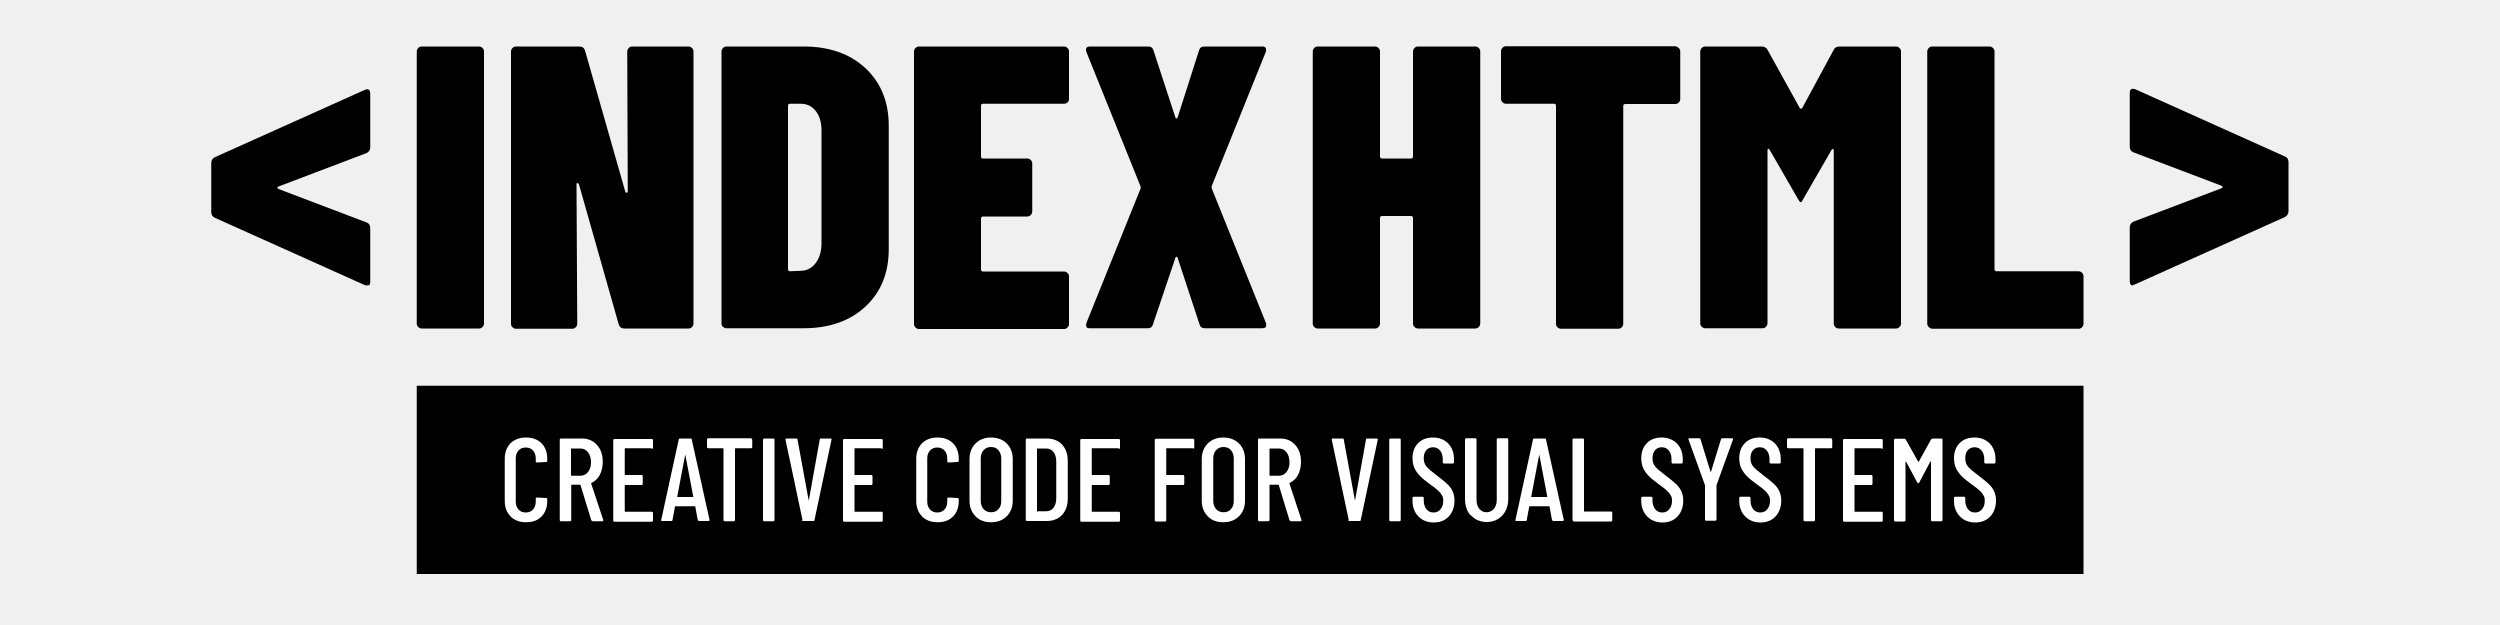
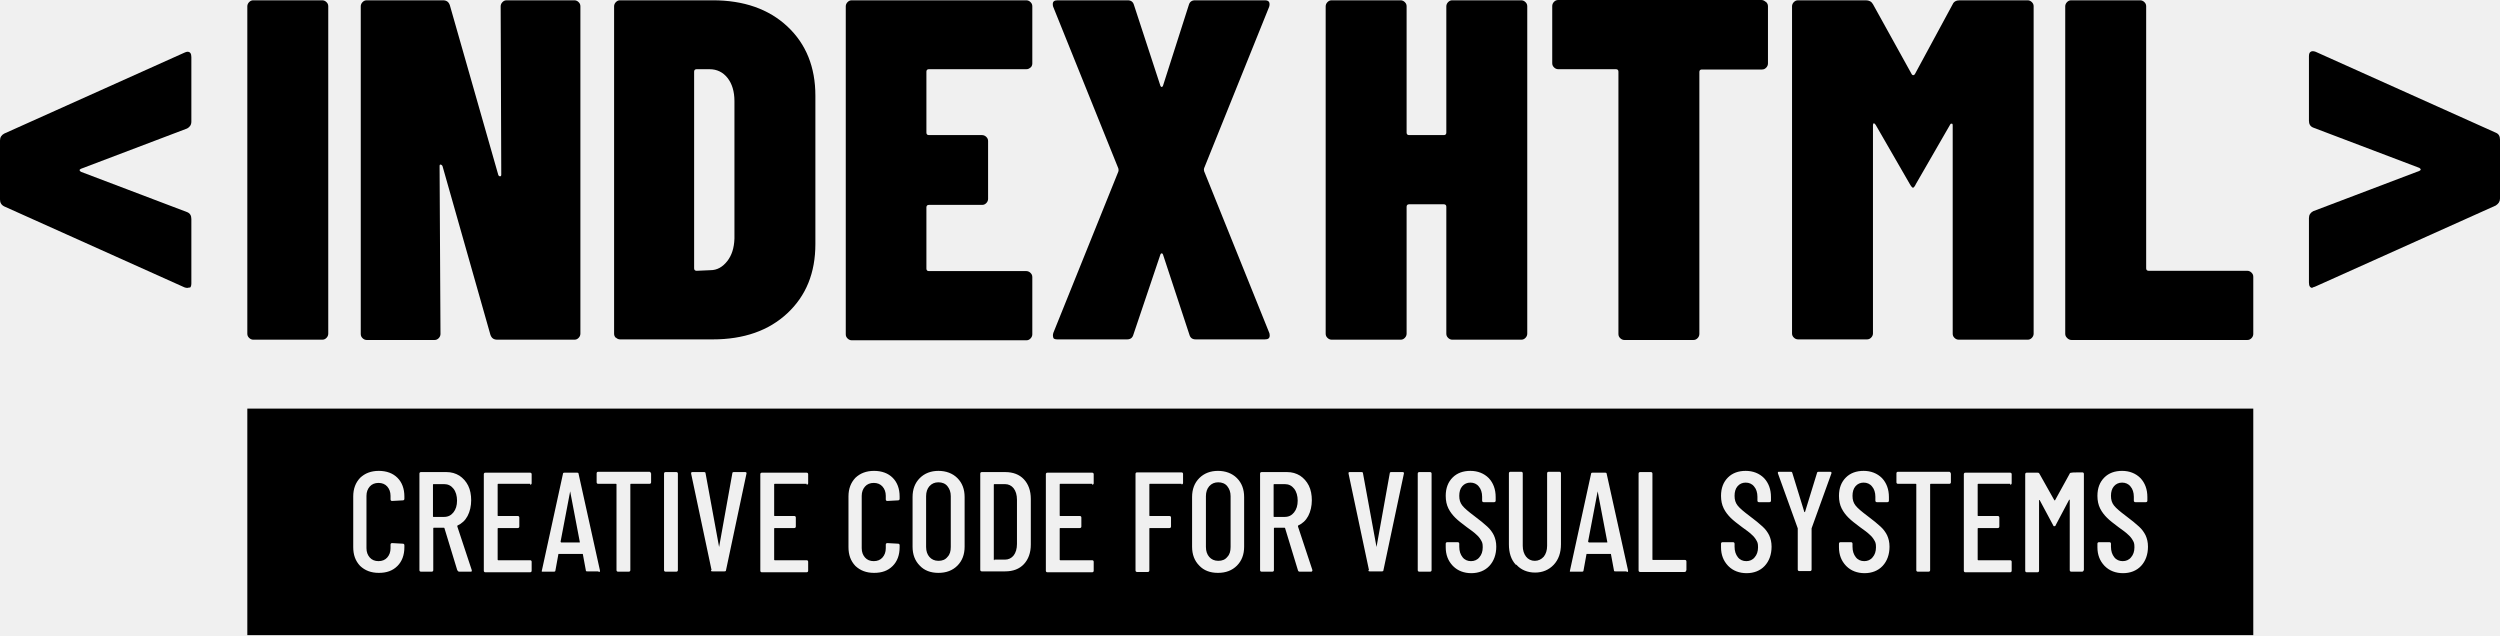
- <svg xmlns="http://www.w3.org/2000/svg" id="Livello_1" version="1.1" viewBox="0 0 1000 250">
-   <defs>
-     <style>
-       .st0 {
-         fill: #fff;
-       }
-     </style>
-   </defs>
+ <svg xmlns="http://www.w3.org/2000/svg" id="Livello_1" version="1.1" viewBox="0 0 830.9 211.1">
  <g>
-     <path d="M147.4,114c-.4.3-1,.2-1.6,0l-59.9-26.9c-1-.5-1.4-1.3-1.4-2.3v-19.6c0-1.1.5-1.8,1.4-2.3l59.9-26.9c.4-.2.8-.3,1-.3.9,0,1.3.6,1.3,1.8v21.4c0,1.1-.5,1.8-1.4,2.3l-35.3,13.4c-.6.3-.6.6,0,1l35.3,13.4c1,.4,1.4,1.2,1.4,2.3v21.4c0,.8-.2,1.3-.6,1.5Z" />
+     <path d="M62.9,95.5c-.4.3-1,.2-1.6,0L1.4,68.6c-1-.5-1.4-1.3-1.4-2.3v-19.6c0-1.1.5-1.8,1.4-2.3l59.9-26.9c.4-.2.8-.3,1-.3.9,0,1.3.6,1.3,1.8v21.4c0,1.1-.5,1.8-1.4,2.3l-35.3,13.4c-.6.3-.6.6,0,1l35.3,13.4c1,.4,1.4,1.2,1.4,2.3v21.4c0,.8-.2,1.3-.6,1.5v-.2Z" />
    <g>
-       <path d="M167.3,130.8c-.4-.4-.6-.8-.6-1.4V20.6c0-.5.2-1,.6-1.4.4-.4.8-.6,1.4-.6h22.9c.5,0,1,.2,1.4.6.4.4.6.8.6,1.4v108.8c0,.5-.2,1-.6,1.4s-.8.6-1.4.6h-22.9c-.5,0-1-.2-1.4-.6Z" />
-       <path d="M251.5,19.2c.4-.4.8-.6,1.4-.6h22.5c.5,0,1,.2,1.4.6.4.4.6.8.6,1.4v108.8c0,.5-.2,1-.6,1.4s-.8.6-1.4.6h-25.6c-1.2,0-1.9-.5-2.3-1.6l-15.9-56c-.1-.3-.3-.5-.6-.6-.3,0-.4.1-.4.6l.3,55.7c0,.5-.2,1-.6,1.4-.4.4-.8.6-1.4.6h-22.5c-.5,0-1-.2-1.4-.6-.4-.4-.6-.8-.6-1.4V20.6c0-.5.2-1,.6-1.4.4-.4.8-.6,1.4-.6h25.3c1.2,0,1.9.5,2.3,1.6l16.1,56.4c.1.3.3.5.6.5s.4-.2.4-.6l-.2-55.9c0-.5.2-1,.6-1.4Z" />
-       <path d="M289.2,130.8c-.4-.4-.6-.8-.6-1.4V20.6c0-.5.2-1,.6-1.4.4-.4.8-.6,1.4-.6h30.8c10.3,0,18.6,2.9,24.8,8.7,6.2,5.8,9.3,13.5,9.3,23v49.3c0,9.6-3.1,17.2-9.3,23-6.2,5.8-14.5,8.7-24.8,8.7h-30.8c-.5,0-1-.2-1.4-.6ZM316.1,108.5l4.5-.2c2.3-.1,4.1-1.1,5.6-3,1.5-1.9,2.3-4.4,2.4-7.5v-45.7c0-3.2-.8-5.8-2.3-7.7-1.5-1.9-3.5-2.9-6-2.9h-4.3c-.5,0-.8.3-.8.8v65.4c0,.5.3.8.8.8Z" />
-       <path d="M427,40.9c-.4.4-.8.6-1.4.6h-32.4c-.5,0-.8.3-.8.8v20.3c0,.5.3.8.8.8h17.7c.5,0,1,.2,1.4.6.4.4.6.8.6,1.4v19.2c0,.5-.2,1-.6,1.4-.4.4-.8.6-1.4.6h-17.7c-.5,0-.8.3-.8.8v20.4c0,.5.3.8.8.8h32.4c.5,0,1,.2,1.4.6.4.4.6.8.6,1.4v19c0,.5-.2,1-.6,1.4-.4.4-.8.6-1.4.6h-58c-.5,0-1-.2-1.4-.6-.4-.4-.6-.8-.6-1.4V20.6c0-.5.2-1,.6-1.4.4-.4.8-.6,1.4-.6h58c.5,0,1,.2,1.4.6.4.4.6.8.6,1.4v19c0,.5-.2,1-.6,1.4Z" />
-       <path d="M434.6,130.7c-.2-.4-.2-1,0-1.6l21.6-53.6c.1-.3.1-.6,0-1l-21.6-53.6c-.1-.2-.2-.5-.2-1,0-.9.5-1.3,1.6-1.3h23.3c1.1,0,1.8.5,2.1,1.6l8.7,26.6c.1.4.3.6.5.6s.4-.2.5-.6l8.5-26.6c.3-1.1,1-1.6,2.1-1.6h23.2c.7,0,1.2.2,1.4.6.2.4.2,1,0,1.6l-21.6,53.6c-.1.3-.1.6,0,1l21.6,53.6c.1.2.2.5.2,1,0,.9-.5,1.3-1.6,1.3h-23c-1.1,0-1.8-.5-2.1-1.6l-8.7-26.4c-.1-.4-.3-.6-.5-.6-.2,0-.4.2-.5.6l-8.9,26.4c-.3,1.1-1,1.6-2.1,1.6h-23.2c-.8,0-1.2-.2-1.4-.6Z" />
+       <path d="M82.8,112.3c-.4-.4-.6-.8-.6-1.4V2.1c0-.5.2-1,.6-1.4.4-.4.8-.6,1.4-.6h22.9c.5,0,1,.2,1.4.6s.6.8.6,1.4v108.8c0,.5-.2,1-.6,1.4s-.8.6-1.4.6h-22.9c-.5,0-1-.2-1.4-.6Z" />
+       <path d="M167,.7c.4-.4.8-.6,1.4-.6h22.5c.5,0,1,.2,1.4.6s.6.8.6,1.4v108.8c0,.5-.2,1-.6,1.4s-.8.6-1.4.6h-25.6c-1.2,0-1.9-.5-2.3-1.6l-15.9-56c-.1-.3-.3-.5-.6-.6-.3,0-.4,0-.4.6l.3,55.7c0,.5-.2,1-.6,1.4-.4.4-.8.6-1.4.6h-22.5c-.5,0-1-.2-1.4-.6-.4-.4-.6-.8-.6-1.4V2.1c0-.5.2-1,.6-1.4.4-.4.8-.6,1.4-.6h25.3c1.2,0,1.9.5,2.3,1.6l16.1,56.4c.1.3.3.5.6.5s.4-.2.4-.6l-.2-55.9c0-.5.2-1,.6-1.4h0Z" />
+       <path d="M204.7,112.3c-.4-.4-.6-.8-.6-1.4V2.1c0-.5.2-1,.6-1.4s.8-.6,1.4-.6h30.8c10.3,0,18.6,2.9,24.8,8.7,6.2,5.8,9.3,13.5,9.3,23v49.3c0,9.6-3.1,17.2-9.3,23-6.2,5.8-14.5,8.7-24.8,8.7h-30.8c-.5,0-1-.2-1.4-.6h0ZM231.6,90l4.5-.2c2.3,0,4.1-1.1,5.6-3s2.3-4.4,2.4-7.5v-45.7c0-3.2-.8-5.8-2.3-7.7s-3.5-2.9-6-2.9h-4.3c-.5,0-.8.3-.8.8v65.4c0,.5.3.8.8.8h0Z" />
+       <path d="M342.5,22.4c-.4.4-.8.6-1.4.6h-32.4c-.5,0-.8.3-.8.8v20.3c0,.5.3.8.8.8h17.7c.5,0,1,.2,1.4.6s.6.8.6,1.4v19.2c0,.5-.2,1-.6,1.4s-.8.6-1.4.6h-17.7c-.5,0-.8.3-.8.8v20.4c0,.5.3.8.8.8h32.4c.5,0,1,.2,1.4.6s.6.8.6,1.4v19c0,.5-.2,1-.6,1.4s-.8.6-1.4.6h-58c-.5,0-1-.2-1.4-.6-.4-.4-.6-.8-.6-1.4V2.1c0-.5.2-1,.6-1.4s.8-.6,1.4-.6h58c.5,0,1,.2,1.4.6s.6.8.6,1.4v19c0,.5-.2,1-.6,1.4h0Z" />
+       <path d="M350.1,112.2c-.2-.4-.2-1,0-1.6l21.6-53.6c.1-.3.1-.6,0-1l-21.6-53.6c-.1-.2-.2-.5-.2-1,0-.9.5-1.3,1.6-1.3h23.3c1.1,0,1.8.5,2.1,1.6l8.7,26.6c.1.4.3.6.5.6s.4-.2.5-.6l8.5-26.6c.3-1.1,1-1.6,2.1-1.6h23.2c.7,0,1.2.2,1.4.6.2.4.2,1,0,1.6l-21.6,53.6c-.1.3-.1.6,0,1l21.6,53.6c.1.2.2.5.2,1,0,.9-.5,1.3-1.6,1.3h-23c-1.1,0-1.8-.5-2.1-1.6l-8.7-26.4c-.1-.4-.3-.6-.5-.6s-.4.2-.5.6l-8.9,26.4c-.3,1.1-1,1.6-2.1,1.6h-23.2c-.8,0-1.2-.2-1.4-.6h.1Z" />
    </g>
    <g>
-       <path d="M565.8,19.2c.4-.4.8-.6,1.4-.6h22.9c.5,0,1,.2,1.4.6.4.4.6.8.6,1.4v108.8c0,.5-.2,1-.6,1.4-.4.4-.8.6-1.4.6h-22.9c-.5,0-1-.2-1.4-.6-.4-.4-.6-.8-.6-1.4v-42.2c0-.5-.3-.8-.8-.8h-11.6c-.5,0-.8.3-.8.8v42.2c0,.5-.2,1-.6,1.4-.4.4-.8.6-1.4.6h-22.9c-.5,0-1-.2-1.4-.6-.4-.4-.6-.8-.6-1.4V20.6c0-.5.2-1,.6-1.4.4-.4.8-.6,1.4-.6h22.9c.5,0,1,.2,1.4.6.4.4.6.8.6,1.4v42c0,.5.3.8.8.8h11.6c.5,0,.8-.3.8-.8V20.6c0-.5.2-1,.6-1.4Z" />
-       <path d="M671.5,19.2c.4.4.6.8.6,1.4v19c0,.5-.2,1-.6,1.4-.4.4-.8.6-1.4.6h-20c-.5,0-.8.3-.8.8v87.1c0,.5-.2,1-.6,1.4-.4.4-.8.6-1.4.6h-22.9c-.5,0-1-.2-1.4-.6-.4-.4-.6-.8-.6-1.4V42.3c0-.5-.3-.8-.8-.8h-19.2c-.5,0-1-.2-1.4-.6-.4-.4-.6-.8-.6-1.4v-19c0-.5.2-1,.6-1.4.4-.4.8-.6,1.4-.6h67.5c.5,0,1,.2,1.4.6Z" />
-       <path d="M736,18.6h22.4c.5,0,1,.2,1.4.6.4.4.6.8.6,1.4v108.8c0,.5-.2,1-.6,1.4-.4.4-.8.6-1.4.6h-22.9c-.5,0-1-.2-1.4-.6-.4-.4-.6-.8-.6-1.4V60.3c0-.4-.1-.7-.3-.7-.2,0-.4,0-.6.4l-11.3,19.6c-.4.9-.8,1.3-1,1.3s-.6-.4-1.1-1.3l-11.3-19.6c-.2-.3-.4-.5-.6-.5s-.3.2-.3.6v69.2c0,.5-.2,1-.6,1.4-.4.4-.8.6-1.4.6h-22.9c-.5,0-1-.2-1.4-.6-.4-.4-.6-.8-.6-1.4V20.6c0-.5.2-1,.6-1.4.4-.4.8-.6,1.4-.6h22.5c1.1,0,1.9.4,2.4,1.3l12.9,23.3c.3.4.6.4,1,0l12.6-23.3c.4-.9,1.2-1.3,2.4-1.3Z" />
-       <path d="M771.5,130.8c-.4-.4-.6-.8-.6-1.4V20.6c0-.5.2-1,.6-1.4.4-.4.8-.6,1.4-.6h22.9c.5,0,1,.2,1.4.6.4.4.6.8.6,1.4v87.1c0,.5.3.8.8.8h32.8c.5,0,1,.2,1.4.6.4.4.6.8.6,1.4v19c0,.5-.2,1-.6,1.4-.4.4-.8.6-1.4.6h-58.4c-.5,0-1-.2-1.4-.6Z" />
+       <path d="M481.3.7c.4-.4.8-.6,1.4-.6h22.9c.5,0,1,.2,1.4.6s.6.8.6,1.4v108.8c0,.5-.2,1-.6,1.4-.4.4-.8.6-1.4.6h-22.9c-.5,0-1-.2-1.4-.6-.4-.4-.6-.8-.6-1.4v-42.2c0-.5-.3-.8-.8-.8h-11.6c-.5,0-.8.3-.8.8v42.2c0,.5-.2,1-.6,1.4-.4.4-.8.6-1.4.6h-22.9c-.5,0-1-.2-1.4-.6-.4-.4-.6-.8-.6-1.4V2.1c0-.5.2-1,.6-1.4.4-.4.8-.6,1.4-.6h22.9c.5,0,1,.2,1.4.6s.6.8.6,1.4v42c0,.5.3.8.8.8h11.6c.5,0,.8-.3.8-.8V2.1c0-.5.2-1,.6-1.4Z" />
+       <path d="M587,.7c.4.4.6.8.6,1.4v19c0,.5-.2,1-.6,1.4-.4.4-.8.6-1.4.6h-20c-.5,0-.8.3-.8.8v87.1c0,.5-.2,1-.6,1.4-.4.4-.8.6-1.4.6h-22.9c-.5,0-1-.2-1.4-.6-.4-.4-.6-.8-.6-1.4V23.8c0-.5-.3-.8-.8-.8h-19.2c-.5,0-1-.2-1.4-.6-.4-.4-.6-.8-.6-1.4V2c0-.5.2-1,.6-1.4.4-.4.8-.6,1.4-.6h67.5c.5,0,1,.2,1.4.6h.2Z" />
+       <path d="M651.5.1h22.4c.5,0,1,.2,1.4.6s.6.8.6,1.4v108.8c0,.5-.2,1-.6,1.4-.4.4-.8.6-1.4.6h-22.9c-.5,0-1-.2-1.4-.6-.4-.4-.6-.8-.6-1.4V41.8c0-.4,0-.7-.3-.7s-.4,0-.6.4l-11.3,19.6c-.4.9-.8,1.3-1,1.3s-.6-.4-1.1-1.3l-11.3-19.6c-.2-.3-.4-.5-.6-.5s-.3.2-.3.6v69.2c0,.5-.2,1-.6,1.4-.4.4-.8.6-1.4.6h-22.9c-.5,0-1-.2-1.4-.6-.4-.4-.6-.8-.6-1.4V2.1c0-.5.2-1,.6-1.4.4-.4.8-.6,1.4-.6h22.5c1.1,0,1.9.4,2.4,1.3l12.9,23.3c.3.4.6.4,1,0l12.6-23.3c.4-.9,1.2-1.3,2.4-1.3h0Z" />
+       <path d="M687,112.3c-.4-.4-.6-.8-.6-1.4V2.1c0-.5.2-1,.6-1.4.4-.4.8-.6,1.4-.6h22.9c.5,0,1,.2,1.4.6s.6.8.6,1.4v87.1c0,.5.3.8.8.8h32.8c.5,0,1,.2,1.4.6s.6.8.6,1.4v19c0,.5-.2,1-.6,1.4-.4.4-.8.6-1.4.6h-58.4c-.5,0-1-.2-1.4-.6h0Z" />
    </g>
-     <path d="M853.2,114.2c-.9,0-1.3-.6-1.3-1.8v-21.4c0-1.1.5-1.8,1.4-2.3l35.3-13.4c.6-.3.6-.6,0-1l-35.3-13.4c-1-.4-1.4-1.2-1.4-2.3v-21.4c0-.8.2-1.3.6-1.5.4-.3,1-.2,1.6,0l59.9,26.9c1,.4,1.4,1.2,1.4,2.3v19.6c0,1-.5,1.7-1.4,2.3l-59.9,26.9c-.4.2-.8.3-1,.3Z" />
+     <path d="M768.7,95.7c-.9,0-1.3-.6-1.3-1.8v-21.4c0-1.1.5-1.8,1.4-2.3l35.3-13.4c.6-.3.6-.6,0-1l-35.3-13.4c-1-.4-1.4-1.2-1.4-2.3v-21.4c0-.8.2-1.3.6-1.5.4-.3,1-.2,1.6,0l59.9,26.9c1,.4,1.4,1.2,1.4,2.3v19.6c0,1-.5,1.7-1.4,2.3l-59.9,26.9c-.4.2-.8.3-1,.3v.2Z" />
  </g>
  <g>
-     <rect x="166.7" y="154.3" width="666.7" height="75.3" />
-     <g id="claim">
-       <path class="st0" d="M204.2,206.5c-1.6-1.6-2.3-3.6-2.3-6.2v-16.8c0-2.6.8-4.6,2.3-6.2,1.6-1.5,3.6-2.3,6.2-2.3s4.7.8,6.2,2.3,2.3,3.6,2.3,6.2v.8c0,.3-.2.5-.5.5l-3.6.2c-.3,0-.5-.2-.5-.5v-1.2c0-1.3-.4-2.3-1.1-3.1-.7-.8-1.7-1.2-2.9-1.2s-2.2.4-2.9,1.2c-.7.8-1.1,1.8-1.1,3.1v17.4c0,1.3.4,2.3,1.1,3.1.7.8,1.7,1.2,2.9,1.2s2.2-.4,2.9-1.2c.7-.8,1.1-1.8,1.1-3.1v-1.2c0-.3.2-.5.5-.5l3.6.2c.3,0,.5.2.5.5v.7c0,2.6-.8,4.7-2.3,6.2-1.6,1.6-3.6,2.3-6.2,2.3s-4.6-.8-6.2-2.3Z" />
-       <path class="st0" d="M236.5,208.1l-4.3-14.1c0,0,0-.1-.2-.1h-3.3c-.1,0-.2,0-.2.2v13.9c0,.3-.2.5-.5.5h-3.6c-.3,0-.5-.2-.5-.5v-32.1c0-.3.2-.5.5-.5h8.5c1.6,0,3,.4,4.3,1.2,1.2.8,2.2,1.9,2.9,3.3s1,3.1,1,4.9-.4,3.7-1.2,5.2c-.8,1.5-1.9,2.5-3.4,3.2,0,0-.1.2,0,.3l4.8,14.5v.2c0,.2,0,.3-.4.3h-3.7c-.3,0-.5-.1-.6-.4ZM228.4,179.5v10.6c0,.1,0,.2.2.2h3.5c1.3,0,2.3-.5,3.1-1.5.8-1,1.2-2.3,1.2-3.9s-.4-3-1.2-4c-.8-1-1.8-1.5-3.1-1.5h-3.5c-.1,0-.2,0-.2.2Z" />
-       <path class="st0" d="M260.7,179.3h-10.6c-.1,0-.2,0-.2.2v10.3c0,.1,0,.2.2.2h6.5c.3,0,.5.2.5.5v3c0,.3-.2.5-.5.5h-6.5c-.1,0-.2,0-.2.2v10.3c0,.1,0,.2.2.2h10.6c.3,0,.5.2.5.5v3c0,.3-.2.5-.5.5h-14.9c-.3,0-.5-.2-.5-.5v-32.1c0-.3.2-.5.5-.5h14.9c.3,0,.5.2.5.5v3c0,.3-.2.5-.5.5Z" />
-       <path class="st0" d="M279.1,208l-1-5.4c0,0,0-.1,0-.1,0,0-.1,0-.2,0h-7.7c0,0-.1,0-.2,0,0,0,0,0,0,.1l-1,5.4c0,.3-.2.4-.5.4h-3.6c-.2,0-.3,0-.4-.1,0,0-.1-.2,0-.4l7-32.1c0-.3.2-.4.5-.4h4.2c.3,0,.5.1.5.4l7.1,32.1h0c0,.4-.1.5-.4.5h-3.7c-.3,0-.5-.1-.5-.4ZM270.9,198.8h6.3c0,0,.1,0,.1-.2l-3.2-16.8c0,0,0,0,0,0s0,0,0,0l-3.2,16.8c0,.1,0,.2.1.2Z" />
-       <path class="st0" d="M300.9,175.8v3c0,.3-.2.5-.5.5h-6.2c-.1,0-.2,0-.2.2v28.5c0,.3-.2.5-.5.5h-3.6c-.3,0-.5-.2-.5-.5v-28.5c0-.1,0-.2-.2-.2h-5.9c-.3,0-.5-.2-.5-.5v-3c0-.3.2-.5.5-.5h17c.3,0,.5.2.5.5Z" />
-       <path class="st0" d="M305.2,208v-32.1c0-.3.2-.5.5-.5h3.6c.3,0,.5.2.5.5v32.1c0,.3-.2.5-.5.5h-3.6c-.3,0-.5-.2-.5-.5Z" />
-       <path class="st0" d="M321,208l-6.8-32.1h0c0-.4.1-.5.4-.5h3.9c.3,0,.5.1.5.4l4.5,24.5c0,0,0,0,0,0s0,0,0,0l4.4-24.5c0-.3.2-.4.5-.4h3.8c.3,0,.5.2.4.5l-6.8,32.1c0,.3-.2.4-.5.4h-4c-.3,0-.5-.1-.5-.4Z" />
-       <path class="st0" d="M352.6,179.3h-10.6c-.1,0-.2,0-.2.2v10.3c0,.1,0,.2.2.2h6.5c.3,0,.5.2.5.5v3c0,.3-.2.5-.5.5h-6.5c-.1,0-.2,0-.2.2v10.3c0,.1,0,.2.2.2h10.6c.3,0,.5.2.5.5v3c0,.3-.2.5-.5.5h-14.9c-.3,0-.5-.2-.5-.5v-32.1c0-.3.2-.5.5-.5h14.9c.3,0,.5.2.5.5v3c0,.3-.2.5-.5.5Z" />
-       <path class="st0" d="M368.8,206.5c-1.6-1.6-2.3-3.6-2.3-6.2v-16.8c0-2.6.8-4.6,2.3-6.2,1.6-1.5,3.6-2.3,6.2-2.3s4.7.8,6.2,2.3,2.3,3.6,2.3,6.2v.8c0,.3-.2.5-.5.5l-3.6.2c-.3,0-.5-.2-.5-.5v-1.2c0-1.3-.4-2.3-1.1-3.1-.7-.8-1.7-1.2-2.9-1.2s-2.2.4-2.9,1.2c-.7.8-1.1,1.8-1.1,3.1v17.4c0,1.3.4,2.3,1.1,3.1.7.8,1.7,1.2,2.9,1.2s2.2-.4,2.9-1.2c.7-.8,1.1-1.8,1.1-3.1v-1.2c0-.3.2-.5.5-.5l3.6.2c.3,0,.5.2.5.5v.7c0,2.6-.8,4.7-2.3,6.2-1.6,1.6-3.6,2.3-6.2,2.3s-4.6-.8-6.2-2.3Z" />
-       <path class="st0" d="M390.2,206.5c-1.6-1.6-2.4-3.7-2.4-6.3v-16.5c0-2.6.8-4.7,2.4-6.3,1.6-1.6,3.7-2.4,6.2-2.4s4.7.8,6.3,2.4c1.6,1.6,2.4,3.7,2.4,6.3v16.5c0,2.6-.8,4.7-2.4,6.3-1.6,1.6-3.7,2.4-6.3,2.4s-4.7-.8-6.2-2.4ZM399.4,203.6c.8-.8,1.1-1.9,1.1-3.3v-16.9c0-1.4-.4-2.4-1.1-3.3s-1.8-1.3-3-1.3-2.2.4-3,1.3c-.7.8-1.1,1.9-1.1,3.3v16.9c0,1.4.4,2.5,1.1,3.3.7.8,1.7,1.3,3,1.3s2.3-.4,3-1.3Z" />
-       <path class="st0" d="M410.3,208v-32.1c0-.3.2-.5.5-.5h7.8c2.6,0,4.7.8,6.2,2.4,1.5,1.6,2.3,3.8,2.3,6.5v15.2c0,2.7-.8,4.9-2.3,6.5-1.5,1.6-3.6,2.4-6.2,2.4h-7.8c-.3,0-.5-.2-.5-.5ZM415,204.5h3.5c1.2,0,2.2-.5,2.9-1.4.7-.9,1.1-2.2,1.1-3.8v-14.7c0-1.6-.4-2.9-1.1-3.8-.7-.9-1.7-1.4-2.9-1.4h-3.5c-.1,0-.2,0-.2.2v24.9c0,.1,0,.2.2.2Z" />
-       <path class="st0" d="M447.5,179.3h-10.6c-.1,0-.2,0-.2.2v10.3c0,.1,0,.2.2.2h6.5c.3,0,.5.2.5.5v3c0,.3-.2.5-.5.5h-6.5c-.1,0-.2,0-.2.2v10.3c0,.1,0,.2.2.2h10.6c.3,0,.5.2.5.5v3c0,.3-.2.5-.5.5h-14.9c-.3,0-.5-.2-.5-.5v-32.1c0-.3.2-.5.5-.5h14.9c.3,0,.5.2.5.5v3c0,.3-.2.5-.5.5Z" />
-       <path class="st0" d="M477.3,179.3h-10.6c-.1,0-.2,0-.2.2v10.3c0,.1,0,.2.2.2h6.5c.3,0,.5.2.5.5v3c0,.3-.2.5-.5.5h-6.5c-.1,0-.2,0-.2.2v13.9c0,.3-.2.5-.5.5h-3.6c-.3,0-.5-.2-.5-.5v-32.1c0-.3.2-.5.5-.5h14.8c.3,0,.5.2.5.5v3c0,.3-.2.5-.5.5Z" />
-       <path class="st0" d="M483.1,206.5c-1.6-1.6-2.4-3.7-2.4-6.3v-16.5c0-2.6.8-4.7,2.4-6.3,1.6-1.6,3.7-2.4,6.2-2.4s4.7.8,6.3,2.4c1.6,1.6,2.4,3.7,2.4,6.3v16.5c0,2.6-.8,4.7-2.4,6.3-1.6,1.6-3.7,2.4-6.3,2.4s-4.7-.8-6.2-2.4ZM492.4,203.6c.8-.8,1.1-1.9,1.1-3.3v-16.9c0-1.4-.4-2.4-1.1-3.3s-1.8-1.3-3-1.3-2.2.4-3,1.3c-.7.8-1.1,1.9-1.1,3.3v16.9c0,1.4.4,2.5,1.1,3.3.7.8,1.7,1.3,3,1.3s2.3-.4,3-1.3Z" />
-       <path class="st0" d="M515.8,208.1l-4.3-14.1c0,0,0-.1-.2-.1h-3.3c-.1,0-.2,0-.2.2v13.9c0,.3-.2.5-.5.5h-3.6c-.3,0-.5-.2-.5-.5v-32.1c0-.3.2-.5.5-.5h8.5c1.6,0,3,.4,4.3,1.2,1.2.8,2.2,1.9,2.9,3.3.7,1.4,1,3.1,1,4.9s-.4,3.7-1.2,5.2c-.8,1.5-1.9,2.5-3.4,3.2,0,0-.1.2,0,.3l4.8,14.5v.2c0,.2,0,.3-.4.3h-3.7c-.3,0-.5-.1-.6-.4ZM507.8,179.5v10.6c0,.1,0,.2.2.2h3.5c1.3,0,2.3-.5,3.1-1.5s1.2-2.3,1.2-3.9-.4-3-1.2-4c-.8-1-1.8-1.5-3.1-1.5h-3.5c-.1,0-.2,0-.2.2Z" />
-       <path class="st0" d="M539.5,208l-6.8-32.1h0c0-.4.1-.5.4-.5h3.9c.3,0,.5.1.5.4l4.5,24.5c0,0,0,0,0,0s0,0,0,0l4.4-24.5c0-.3.2-.4.5-.4h3.8c.3,0,.5.2.4.5l-6.8,32.1c0,.3-.2.4-.5.4h-4c-.3,0-.5-.1-.5-.4Z" />
-       <path class="st0" d="M555.7,208v-32.1c0-.3.2-.5.5-.5h3.6c.3,0,.5.2.5.5v32.1c0,.3-.2.5-.5.5h-3.6c-.3,0-.5-.2-.5-.5Z" />
-       <path class="st0" d="M567.3,206.5c-1.5-1.6-2.3-3.6-2.3-6.1v-1.2c0-.3.2-.5.5-.5h3.5c.3,0,.5.2.5.5v1c0,1.5.4,2.6,1.1,3.5.7.9,1.7,1.3,2.8,1.3s2.1-.4,2.8-1.3c.7-.8,1.1-1.9,1.1-3.3s-.2-1.7-.6-2.4c-.4-.7-.9-1.3-1.6-1.9-.6-.6-1.7-1.4-3.1-2.4-1.6-1.2-2.9-2.2-3.8-3.1-.9-.9-1.7-1.9-2.3-3.1-.6-1.2-.9-2.6-.9-4.2,0-2.6.8-4.6,2.3-6.1,1.5-1.5,3.5-2.2,5.9-2.2s4.5.8,6.1,2.4c1.5,1.6,2.3,3.7,2.3,6.3v1.2c0,.3-.2.5-.5.5h-3.5c-.3,0-.5-.2-.5-.5v-1.3c0-1.4-.4-2.6-1.1-3.4-.7-.9-1.7-1.3-2.8-1.3s-2,.4-2.7,1.2c-.7.8-1,1.9-1,3.2s.3,2.3,1,3.2,2,2,4,3.5c1.9,1.4,3.3,2.6,4.3,3.5,1,.9,1.7,1.9,2.2,2.9.5,1.1.8,2.3.8,3.8,0,2.6-.8,4.8-2.3,6.4-1.5,1.6-3.6,2.4-6,2.4s-4.5-.8-6-2.3Z" />
-       <path class="st0" d="M588.3,206.2c-1.6-1.7-2.3-4-2.3-6.8v-23.6c0-.3.2-.5.5-.5h3.6c.3,0,.5.2.5.5v24.1c0,1.5.4,2.7,1.1,3.6.7.9,1.7,1.4,2.9,1.4s2.2-.5,3-1.4c.7-.9,1.1-2.1,1.1-3.6v-24.1c0-.3.2-.5.5-.5h3.6c.3,0,.5.2.5.5v23.6c0,2.8-.8,5.1-2.4,6.8-1.6,1.7-3.7,2.6-6.2,2.6s-4.7-.9-6.2-2.6Z" />
-       <path class="st0" d="M620.8,208l-1-5.4c0,0,0-.1,0-.1,0,0-.1,0-.2,0h-7.7c0,0-.1,0-.2,0,0,0,0,0,0,.1l-1,5.4c0,.3-.2.4-.5.4h-3.6c-.2,0-.3,0-.4-.1s-.1-.2,0-.4l7-32.1c0-.3.2-.4.5-.4h4.2c.3,0,.5.1.5.4l7.1,32.1h0c0,.4-.1.5-.4.5h-3.7c-.3,0-.5-.1-.5-.4ZM612.5,198.8h6.3c0,0,.1,0,.1-.2l-3.2-16.8c0,0,0,0,0,0s0,0,0,0l-3.2,16.8c0,.1,0,.2.1.2Z" />
-       <path class="st0" d="M629,208v-32.1c0-.3.2-.5.5-.5h3.6c.3,0,.5.2.5.5v28.5c0,.1,0,.2.2.2h10.6c.3,0,.5.2.5.5v3c0,.3-.2.5-.5.5h-14.8c-.3,0-.5-.2-.5-.5Z" />
-       <path class="st0" d="M658.8,206.5c-1.5-1.6-2.3-3.6-2.3-6.1v-1.2c0-.3.2-.5.5-.5h3.5c.3,0,.5.2.5.5v1c0,1.5.4,2.6,1.1,3.5.7.9,1.7,1.3,2.8,1.3s2.1-.4,2.8-1.3c.7-.8,1.1-1.9,1.1-3.3s-.2-1.7-.6-2.4c-.4-.7-.9-1.3-1.6-1.9-.6-.6-1.7-1.4-3.1-2.4-1.6-1.2-2.9-2.2-3.8-3.1-.9-.9-1.7-1.9-2.3-3.1-.6-1.2-.9-2.6-.9-4.2,0-2.6.8-4.6,2.3-6.1,1.5-1.5,3.5-2.2,5.9-2.2s4.5.8,6.1,2.4c1.5,1.6,2.3,3.7,2.3,6.3v1.2c0,.3-.2.5-.5.5h-3.5c-.3,0-.5-.2-.5-.5v-1.3c0-1.4-.4-2.6-1.1-3.4-.7-.9-1.7-1.3-2.8-1.3s-2,.4-2.7,1.2c-.7.8-1,1.9-1,3.2s.3,2.3,1,3.2,2,2,4,3.5c1.9,1.4,3.3,2.6,4.3,3.5,1,.9,1.7,1.9,2.2,2.9.5,1.1.8,2.3.8,3.8,0,2.6-.8,4.8-2.3,6.4-1.5,1.6-3.6,2.4-6,2.4s-4.5-.8-6-2.3Z" />
-       <path class="st0" d="M682,207.9v-13.8s-6.6-18.3-6.6-18.3v-.2c0-.2,0-.3.4-.3h3.8c.3,0,.5.1.6.4l4,13c0,0,0,0,.1,0s.1,0,.1,0l4-13c0-.3.3-.4.6-.4h3.8c.3,0,.5.2.4.5l-6.6,18.3v.2s0,13.5,0,13.5c0,.3-.2.5-.5.5h-3.6c-.3,0-.5-.2-.5-.5Z" />
-       <path class="st0" d="M698,206.5c-1.5-1.6-2.3-3.6-2.3-6.1v-1.2c0-.3.2-.5.5-.5h3.5c.3,0,.5.2.5.5v1c0,1.5.4,2.6,1.1,3.5.7.9,1.7,1.3,2.8,1.3s2.1-.4,2.8-1.3c.7-.8,1.1-1.9,1.1-3.3s-.2-1.7-.6-2.4c-.4-.7-.9-1.3-1.6-1.9-.6-.6-1.7-1.4-3.1-2.4-1.6-1.2-2.9-2.2-3.8-3.1-.9-.9-1.7-1.9-2.3-3.1-.6-1.2-.9-2.6-.9-4.2,0-2.6.8-4.6,2.3-6.1,1.5-1.5,3.5-2.2,5.9-2.2s4.5.8,6.1,2.4c1.5,1.6,2.3,3.7,2.3,6.3v1.2c0,.3-.2.5-.5.5h-3.5c-.3,0-.5-.2-.5-.5v-1.3c0-1.4-.4-2.6-1.1-3.4-.7-.9-1.7-1.3-2.8-1.3s-2,.4-2.7,1.2c-.7.8-1,1.9-1,3.2s.3,2.3,1,3.2c.7.9,2,2,4,3.5,1.9,1.4,3.3,2.6,4.3,3.5s1.7,1.9,2.2,2.9c.5,1.1.8,2.3.8,3.8,0,2.6-.8,4.8-2.3,6.4-1.5,1.6-3.6,2.4-6,2.4s-4.5-.8-6-2.3Z" />
-       <path class="st0" d="M732.9,175.8v3c0,.3-.2.5-.5.5h-6.2c-.1,0-.2,0-.2.2v28.5c0,.3-.2.5-.5.5h-3.6c-.3,0-.5-.2-.5-.5v-28.5c0-.1,0-.2-.2-.2h-5.9c-.3,0-.5-.2-.5-.5v-3c0-.3.2-.5.5-.5h17c.3,0,.5.2.5.5Z" />
-       <path class="st0" d="M752.6,179.3h-10.6c-.1,0-.2,0-.2.2v10.3c0,.1,0,.2.2.2h6.5c.3,0,.5.2.5.5v3c0,.3-.2.5-.5.5h-6.5c-.1,0-.2,0-.2.2v10.3c0,.1,0,.2.2.2h10.6c.3,0,.5.2.5.5v3c0,.3-.2.5-.5.5h-14.9c-.3,0-.5-.2-.5-.5v-32.1c0-.3.2-.5.5-.5h14.9c.3,0,.5.2.5.5v3c0,.3-.2.5-.5.5Z" />
-       <path class="st0" d="M772.9,175.4h3.6c.3,0,.5.2.5.5v32.1c0,.3-.2.5-.5.5h-3.6c-.3,0-.5-.2-.5-.5v-23.4c0,0,0-.1,0-.1s-.1,0-.2,0l-4.5,8.5c0,.2-.2.3-.4.3s-.3-.1-.4-.3l-4.5-8.4c0,0-.1,0-.2,0s0,0,0,.1v23.4c0,.3-.2.5-.5.5h-3.6c-.3,0-.5-.2-.5-.5v-32.1c0-.3.2-.5.5-.5h3.6c.2,0,.4.1.6.3l5,8.9s0,0,.1,0,.1,0,.1,0l4.9-8.9c.1-.2.3-.3.6-.3Z" />
-       <path class="st0" d="M783.9,206.5c-1.5-1.6-2.3-3.6-2.3-6.1v-1.2c0-.3.2-.5.5-.5h3.5c.3,0,.5.2.5.5v1c0,1.5.4,2.6,1.1,3.5.7.9,1.7,1.3,2.8,1.3s2.1-.4,2.8-1.3c.7-.8,1.1-1.9,1.1-3.3s-.2-1.7-.6-2.4c-.4-.7-.9-1.3-1.6-1.9-.6-.6-1.7-1.4-3.1-2.4-1.6-1.2-2.9-2.2-3.8-3.1-.9-.9-1.7-1.9-2.3-3.1-.6-1.2-.9-2.6-.9-4.2,0-2.6.8-4.6,2.3-6.1,1.5-1.5,3.5-2.2,5.9-2.2s4.5.8,6.1,2.4c1.5,1.6,2.3,3.7,2.3,6.3v1.2c0,.3-.2.5-.5.5h-3.5c-.3,0-.5-.2-.5-.5v-1.3c0-1.4-.4-2.6-1.1-3.4-.7-.9-1.7-1.3-2.8-1.3s-2,.4-2.7,1.2c-.7.8-1,1.9-1,3.2s.3,2.3,1,3.2,2,2,4,3.5c1.9,1.4,3.3,2.6,4.3,3.5,1,.9,1.7,1.9,2.2,2.9.5,1.1.8,2.3.8,3.8,0,2.6-.8,4.8-2.3,6.4-1.5,1.6-3.6,2.4-6,2.4s-4.5-.8-6-2.3Z" />
-     </g>
+     <path d="M528,180.1c0,.1,0,.2,0,.2h6.2s0,0,0-.2l-3.2-16.8-3.2,16.8Z" />
+     <path d="M430.1,162.4c-.8-1-1.8-1.5-3.1-1.5h-3.5c-.1,0-.2,0-.2.2v10.5c0,.1,0,.2.2.2h3.5c1.3,0,2.3-.5,3.1-1.5s1.2-2.3,1.2-3.9-.4-3-1.2-4Z" />
+     <path d="M311.9,160.3c-1.2,0-2.2.4-3,1.3-.7.8-1.1,1.9-1.1,3.3v16.9c0,1.4.4,2.5,1.1,3.3.7.8,1.7,1.3,3,1.3s2.3-.4,3-1.3c.8-.8,1.1-1.9,1.1-3.3v-16.9c0-1.4-.4-2.4-1.1-3.3-.7-.9-1.8-1.3-3-1.3Z" />
+     <path d="M186.4,180.1c0,.1,0,.2.1.2h6.2s0,0,0-.2l-3.2-16.8-3.2,16.8Z" />
+     <path d="M334,160.9h-3.5c0,0-.2,0-.2.2v24.9c0,0,0,.2.2.2v-.2h3.5c1.2,0,2.2-.5,2.9-1.4.7-.9,1.1-2.2,1.1-3.8v-14.7c0-1.6-.4-2.9-1.1-3.8-.7-.9-1.7-1.4-2.9-1.4Z" />
+     <path d="M404.9,160.3c-1.2,0-2.2.4-3,1.3-.7.8-1.1,1.9-1.1,3.3v16.9c0,1.4.4,2.5,1.1,3.3.7.8,1.7,1.3,3,1.3s2.3-.4,3-1.3c.8-.8,1.1-1.9,1.1-3.3v-16.9c0-1.4-.4-2.4-1.1-3.3-.7-.9-1.8-1.3-3-1.3Z" />
+     <path d="M147.6,160.9h-3.5c0,0-.2,0-.2.2v10.5c0,.1,0,.2.2.2h3.5c1.3,0,2.3-.5,3.1-1.5s1.2-2.3,1.2-3.9-.4-3-1.2-4-1.8-1.5-3.1-1.5Z" />
+     <path d="M82.2,135.8v75.3h666.7v-75.3H82.2ZM134.4,165.8c0,.3-.2.5-.5.5l-3.6.2c-.3,0-.5-.2-.5-.5v-1.2c0-1.3-.4-2.3-1.1-3.1-.7-.8-1.7-1.2-2.9-1.2s-2.2.4-2.9,1.2c-.7.8-1.1,1.8-1.1,3.1v17.4c0,1.3.4,2.3,1.1,3.1.7.8,1.7,1.2,2.9,1.2s2.2-.4,2.9-1.2c.7-.8,1.1-1.8,1.1-3.1v-1.2c0-.3.2-.5.5-.5l3.6.2c.3,0,.5.2.5.5v.7c0,2.6-.8,4.7-2.3,6.2-1.6,1.6-3.6,2.3-6.2,2.3s-4.6-.8-6.2-2.3h0c-1.6-1.7-2.3-3.7-2.3-6.3v-16.8c0-2.6.8-4.6,2.3-6.2,1.6-1.5,3.6-2.3,6.2-2.3s4.7.8,6.2,2.3,2.3,3.6,2.3,6.2v.8ZM156.8,189.7c0,.2,0,.3-.4.3h-3.7c-.3,0-.5-.1-.6-.4h-.1l-4.3-14.1s0-.1-.2-.1h-3.3c-.1,0-.2,0-.2.2v13.9c0,.3-.2.5-.5.5h-3.6c-.3,0-.5-.2-.5-.5v-32.1c0-.3.2-.5.5-.5h8.5c1.6,0,3,.4,4.3,1.2,1.2.8,2.2,1.9,2.9,3.3.7,1.4,1,3.1,1,4.9s-.4,3.7-1.2,5.2c-.8,1.5-1.9,2.5-3.4,3.2,0,0,0,.2,0,.3l4.8,14.5v.2ZM176.7,160.6c0,.3-.2.5-.5.5v-.3h-10.6c-.1,0-.2,0-.2.2v10.3c0,.1,0,.2.2.2h6.5c.3,0,.5.2.5.5v3c0,.3-.2.5-.5.5h-6.5c-.1,0-.2,0-.2.2v10.3c0,0,0,.2.2.2h10.6c.3,0,.5.2.5.5v3c0,.3-.2.5-.5.5h-14.9c-.3,0-.5-.2-.5-.5v-32.1c0-.3.2-.5.5-.5h14.9c.3,0,.5.2.5.5v3ZM198.9,189.9h-3.7c-.3,0-.5,0-.5-.4h0l-1-5.4h0c0,0-.1,0-.2,0h-7.9c0,0-1,5.5-1,5.5,0,.3-.2.4-.5.4h-3.6c-.2,0-.3,0-.4,0,0,0-.1-.2,0-.4l7-32.1c0-.3.2-.4.5-.4h4.2c.3,0,.5.1.5.4l7.1,32.1c0,.4,0,.5-.4.5ZM216.4,160.3c0,.3-.2.5-.5.5h-6.2c-.1,0-.2,0-.2.2v28.5c0,.3-.2.5-.5.5h-3.6c-.3,0-.5-.2-.5-.5v-28.5c0-.1,0-.2-.2-.2h-5.9c-.3,0-.5-.2-.5-.5v-3c0-.3.2-.5.5-.5h17c.3,0,.5.2.5.5h.1v3ZM225.3,189.5c0,.3-.2.5-.5.5h-3.6c-.3,0-.5-.2-.5-.5v-32.1c0-.3.2-.5.5-.5h3.6c.3,0,.5.2.5.5v32.1ZM248.1,157.4l-6.8,32.1c0,.3-.2.4-.5.4h-4c-.3,0-.5,0-.5-.4h.2l-6.8-32.1c0-.4.1-.5.4-.5h3.9c.3,0,.5.1.5.4l4.5,24.5,4.4-24.5c0-.3.2-.4.5-.4h3.8c.3,0,.5.2.4.5ZM268.6,160.6c0,.3-.2.5-.5.5v-.3h-10.6c0,0-.2,0-.2.2v10.3c0,.1,0,.2.2.2h6.5c.3,0,.5.2.5.5v3c0,.3-.2.5-.5.5h-6.5c0,0-.2,0-.2.2v10.3c0,0,0,.2.2.2h10.6c.3,0,.5.2.5.5v3c0,.3-.2.5-.5.5h-14.9c-.3,0-.5-.2-.5-.5v-32.1c0-.3.2-.5.5-.5h14.9c.3,0,.5.2.5.5v3ZM299,165.8c0,.3-.2.5-.5.5l-3.6.2c-.3,0-.5-.2-.5-.5v-1.2c0-1.3-.4-2.3-1.1-3.1-.7-.8-1.7-1.2-2.9-1.2s-2.2.4-2.9,1.2c-.7.8-1.1,1.8-1.1,3.1v17.4c0,1.3.4,2.3,1.1,3.1s1.7,1.2,2.9,1.2,2.2-.4,2.9-1.2c.7-.8,1.1-1.8,1.1-3.1v-1.2c0-.3.2-.5.5-.5l3.6.2c.3,0,.5.2.5.5v.7c0,2.6-.8,4.7-2.3,6.2-1.6,1.6-3.6,2.3-6.2,2.3s-4.6-.8-6.2-2.3h0c-1.6-1.7-2.3-3.7-2.3-6.3v-16.8c0-2.6.8-4.6,2.3-6.2,1.6-1.5,3.6-2.3,6.2-2.3s4.7.8,6.2,2.3,2.3,3.6,2.3,6.2v.8ZM320.6,181.7c0,2.6-.8,4.7-2.4,6.3s-3.7,2.4-6.3,2.4-4.7-.8-6.2-2.4c-1.6-1.6-2.4-3.7-2.4-6.3v-16.5c0-2.6.8-4.7,2.4-6.3,1.6-1.6,3.7-2.4,6.2-2.4s4.7.8,6.3,2.4,2.4,3.7,2.4,6.3v16.5ZM342.6,181c0,2.7-.8,4.9-2.3,6.5-1.5,1.6-3.6,2.4-6.2,2.4h-7.8c-.3,0-.5-.2-.5-.5v-32c0-.3.2-.5.5-.5h7.8c2.6,0,4.7.8,6.2,2.4s2.3,3.8,2.3,6.5v15.2ZM363.5,160.6c0,.3-.2.5-.5.5v-.3h-10.6c-.1,0-.2,0-.2.2v10.3c0,.1,0,.2.2.2h6.5c.3,0,.5.2.5.5v3c0,.3-.2.5-.5.5h-6.5c-.1,0-.2,0-.2.2v10.3c0,0,0,.2.2.2h10.6c.3,0,.5.2.5.5v3c0,.3-.2.5-.5.5h-14.9c-.3,0-.5-.2-.5-.5v-32.1c0-.3.2-.5.5-.5h14.9c.3,0,.5.2.5.5v3ZM393.2,160.5c0,.3-.2.5-.5.5v-.2c.1,0-10.5,0-10.5,0-.1,0-.2,0-.2.2v10.3c0,.1,0,.2.2.2h6.5c.3,0,.5.2.5.5v3c0,.3-.2.5-.5.5h-6.5c-.1,0-.2,0-.2.2v13.9c0,.3-.2.5-.5.5h-3.6c-.3,0-.5-.2-.5-.5v-32.1c0-.3.2-.5.5-.5h14.8c.3,0,.5.2.5.5v3ZM413.5,181.7c0,2.6-.8,4.7-2.4,6.3-1.6,1.6-3.7,2.4-6.3,2.4s-4.7-.8-6.2-2.4c-1.6-1.6-2.4-3.7-2.4-6.3v-16.5c0-2.6.8-4.7,2.4-6.3s3.7-2.4,6.2-2.4,4.7.8,6.3,2.4c1.6,1.6,2.4,3.7,2.4,6.3v16.5ZM436.1,189.7c0,.2,0,.3-.4.3h-3.7c-.3,0-.5-.1-.6-.4h0l-4.3-14.1s0-.1-.2-.1h-3.3c0,0-.2,0-.2.2v13.9c0,.3-.2.5-.5.5h-3.6c-.3,0-.5-.2-.5-.5v-32.1c0-.3.2-.5.5-.5h8.5c1.6,0,3,.4,4.3,1.2,1.2.8,2.2,1.9,2.9,3.3.7,1.4,1,3.1,1,4.9s-.4,3.7-1.2,5.2-1.9,2.5-3.4,3.2c0,0,0,.2,0,.3l4.8,14.5v.2ZM466.6,157.4l-6.8,32.1c0,.3-.2.4-.5.4h-4c-.3,0-.5,0-.5-.4h.2l-6.8-32.1c0-.4,0-.5.4-.5h3.9c.3,0,.5.1.5.4l4.5,24.5,4.4-24.5c0-.3.2-.4.5-.4h3.8c.3,0,.5.2.4.5ZM475.8,189.5c0,.3-.2.5-.5.5h-3.6c-.3,0-.5-.2-.5-.5v-32.1c0-.3.2-.5.5-.5h3.6c.3,0,.5.2.5.5v32.1ZM495,188.1c-1.5,1.6-3.6,2.4-6,2.4s-4.5-.8-6-2.3l-.2-.2c-1.5-1.6-2.3-3.6-2.3-6.1v-1.2c0-.3.2-.5.5-.5h3.5c.3,0,.5.2.5.5v1c0,1.5.4,2.6,1.1,3.5.7.9,1.7,1.3,2.8,1.3s2.1-.4,2.8-1.3c.7-.8,1.1-1.9,1.1-3.3s-.2-1.7-.6-2.4c-.4-.7-.9-1.3-1.6-1.9-.6-.6-1.7-1.4-3.1-2.4-1.6-1.2-2.9-2.2-3.8-3.1-.9-.9-1.7-1.9-2.3-3.1s-.9-2.6-.9-4.2c0-2.6.8-4.6,2.3-6.1s3.5-2.2,5.9-2.2,4.5.8,6.1,2.4c1.5,1.6,2.3,3.7,2.3,6.3v1.2c0,.3-.2.5-.5.5h-3.5c-.3,0-.5-.2-.5-.5v-1.3c0-1.4-.4-2.6-1.1-3.4-.7-.9-1.7-1.3-2.8-1.3s-2,.4-2.7,1.2-1,1.9-1,3.2.3,2.3,1,3.2c.7.9,2,2,4,3.5,1.9,1.4,3.3,2.6,4.3,3.5,1,.9,1.7,1.9,2.2,2.9.5,1.1.8,2.3.8,3.8,0,2.6-.8,4.8-2.3,6.4ZM518.8,180.9c0,2.8-.8,5.1-2.4,6.8-1.6,1.7-3.7,2.6-6.2,2.6s-4.7-.9-6.2-2.6h-.2c-1.6-1.7-2.3-4-2.3-6.8v-23.6c0-.3.2-.5.5-.5h3.6c.3,0,.5.2.5.5v24.1c0,1.5.4,2.7,1.1,3.6.7.9,1.7,1.4,2.9,1.4s2.2-.5,3-1.4c.7-.9,1.1-2.1,1.1-3.6v-24.1c0-.3.2-.5.5-.5h3.6c.3,0,.5.2.5.5v23.6ZM540.6,189.9h-3.7c-.3,0-.5,0-.5-.4h0l-1-5.4h0c0,0,0,0-.2,0h-7.9c0,0-1,5.5-1,5.5,0,.3-.2.4-.5.4h-3.6c-.2,0-.3,0-.4,0-.1-.1,0-.2,0-.4l7-32.1c0-.3.2-.4.5-.4h4.2c.3,0,.5.1.5.4l7.1,32.1c0,.4,0,.5-.4.5ZM560.4,189.6c0,.3-.2.5-.5.5h-14.8c-.3,0-.5-.2-.5-.5h0v-32.2c0-.3.2-.5.5-.5h3.6c.3,0,.5.2.5.5v28.5c0,.1,0,.2.2.2h10.6c.3,0,.5.2.5.5v3ZM586.5,188.1c-1.5,1.6-3.6,2.4-6,2.4s-4.5-.8-6-2.3l-.2-.2c-1.5-1.6-2.3-3.6-2.3-6.1v-1.2c0-.3.2-.5.5-.5h3.5c.3,0,.5.2.5.5v1c0,1.5.4,2.6,1.1,3.5.7.9,1.7,1.3,2.8,1.3s2.1-.4,2.8-1.3c.7-.8,1.1-1.9,1.1-3.3s-.2-1.7-.6-2.4c-.4-.7-.9-1.3-1.6-1.9-.6-.6-1.7-1.4-3.1-2.4-1.6-1.2-2.9-2.2-3.8-3.1-.9-.9-1.7-1.9-2.3-3.1s-.9-2.6-.9-4.2c0-2.6.8-4.6,2.3-6.1s3.5-2.2,5.9-2.2,4.5.8,6.1,2.4c1.5,1.6,2.3,3.7,2.3,6.3v1.2c0,.3-.2.5-.5.5h-3.5c-.3,0-.5-.2-.5-.5v-1.3c0-1.4-.4-2.6-1.1-3.4-.7-.9-1.7-1.3-2.8-1.3s-2,.4-2.7,1.2-1,1.9-1,3.2.3,2.3,1,3.2c.7.9,2,2,4,3.5,1.9,1.4,3.3,2.6,4.3,3.5,1,.9,1.7,1.9,2.2,2.9.5,1.1.8,2.3.8,3.8,0,2.6-.8,4.8-2.3,6.4ZM608.7,157.3l-6.6,18.3v13.7c0,.3-.2.5-.5.5h-3.6c-.3,0-.5-.2-.5-.5v-13.7l-6.6-18.3v-.2c0-.2,0-.3.4-.3h3.8c.3,0,.5,0,.6.4l4,13h.2l4-13c0-.3.3-.4.6-.4h3.8c.3,0,.5.2.4.5ZM625.7,188.1c-1.5,1.6-3.6,2.4-6,2.4s-4.5-.8-6-2.3l-.2-.2c-1.5-1.6-2.3-3.6-2.3-6.1v-1.2c0-.3.2-.5.5-.5h3.5c.3,0,.5.2.5.5v1c0,1.5.4,2.6,1.1,3.5.7.9,1.7,1.3,2.8,1.3s2.1-.4,2.8-1.3c.7-.8,1.1-1.9,1.1-3.3s-.2-1.7-.6-2.4c-.4-.7-.9-1.3-1.6-1.9-.6-.6-1.7-1.4-3.1-2.4-1.6-1.2-2.9-2.2-3.8-3.1-.9-.9-1.7-1.9-2.3-3.1s-.9-2.6-.9-4.2c0-2.6.8-4.6,2.3-6.1s3.5-2.2,5.9-2.2,4.5.8,6.1,2.4c1.5,1.6,2.3,3.7,2.3,6.3v1.2c0,.3-.2.5-.5.5h-3.5c-.3,0-.5-.2-.5-.5v-1.3c0-1.4-.4-2.6-1.1-3.4-.7-.9-1.7-1.3-2.8-1.3s-2,.4-2.7,1.2-1,1.9-1,3.2.3,2.3,1,3.2c.7.9,2,2,4,3.5,1.9,1.4,3.3,2.6,4.3,3.5,1,.9,1.7,1.9,2.2,2.9.5,1.1.8,2.3.8,3.8,0,2.6-.8,4.8-2.3,6.4ZM648.4,160.3c0,.3-.2.5-.5.5h-6.2c0,0-.2,0-.2.2v28.5c0,.3-.2.5-.5.5h-3.6c-.3,0-.5-.2-.5-.5v-28.5c0-.1,0-.2-.2-.2h-5.9c-.3,0-.5-.2-.5-.5v-3c0-.3.2-.5.5-.5h17c.3,0,.5.2.5.5h.1v3ZM668.6,160.6c0,.3-.2.5-.5.5v-.3h-10.6c0,0-.2,0-.2.2v10.3c0,.1,0,.2.2.2h6.5c.3,0,.5.2.5.5v3c0,.3-.2.5-.5.5h-6.5c0,0-.2,0-.2.2v10.3c0,0,0,.2.2.2h10.6c.3,0,.5.2.5.5v3c0,.3-.2.5-.5.5h-14.9c-.3,0-.5-.2-.5-.5v-32.1c0-.3.2-.5.5-.5h14.9c.3,0,.5.2.5.5v3ZM692.5,189.5c0,.3-.2.5-.5.5h-3.6c-.3,0-.5-.2-.5-.5v-23.4h0c0,0,0,0-.2,0l-4.5,8.5c0,.2-.2.3-.4.3s-.3,0-.4-.3l-4.5-8.4h-.2c-.1,0,0,0,0,.1v23.4c0,.3-.2.5-.5.5h-3.6c-.3,0-.5-.2-.5-.5v-32.1c0-.3.2-.5.5-.5h3.6c.2,0,.4,0,.6.3l5,8.9h.2l4.9-8.9c0-.2.3-.3.6-.3h0c0-.1,3.6-.1,3.6-.1.3,0,.5.2.5.5v32.1ZM711.6,188.1c-1.5,1.6-3.6,2.4-6,2.4s-4.5-.8-6-2.3l-.2-.2c-1.5-1.6-2.3-3.6-2.3-6.1v-1.2c0-.3.2-.5.5-.5h3.5c.3,0,.5.2.5.5v1c0,1.5.4,2.6,1.1,3.5.7.9,1.7,1.3,2.8,1.3s2.1-.4,2.8-1.3c.7-.8,1.1-1.9,1.1-3.3s-.2-1.7-.6-2.4c-.4-.7-.9-1.3-1.6-1.9-.6-.6-1.7-1.4-3.1-2.4-1.6-1.2-2.9-2.2-3.8-3.1-.9-.9-1.7-1.9-2.3-3.1s-.9-2.6-.9-4.2c0-2.6.8-4.6,2.3-6.1s3.5-2.2,5.9-2.2,4.5.8,6.1,2.4c1.5,1.6,2.3,3.7,2.3,6.3v1.2c0,.3-.2.5-.5.5h-3.5c-.3,0-.5-.2-.5-.5v-1.3c0-1.4-.4-2.6-1.1-3.4-.7-.9-1.7-1.3-2.8-1.3s-2,.4-2.7,1.2-1,1.9-1,3.2.3,2.3,1,3.2c.7.9,2,2,4,3.5,1.9,1.4,3.3,2.6,4.3,3.5,1,.9,1.7,1.9,2.2,2.9.5,1.1.8,2.3.8,3.8,0,2.6-.8,4.8-2.3,6.4Z" />
  </g>
</svg>
